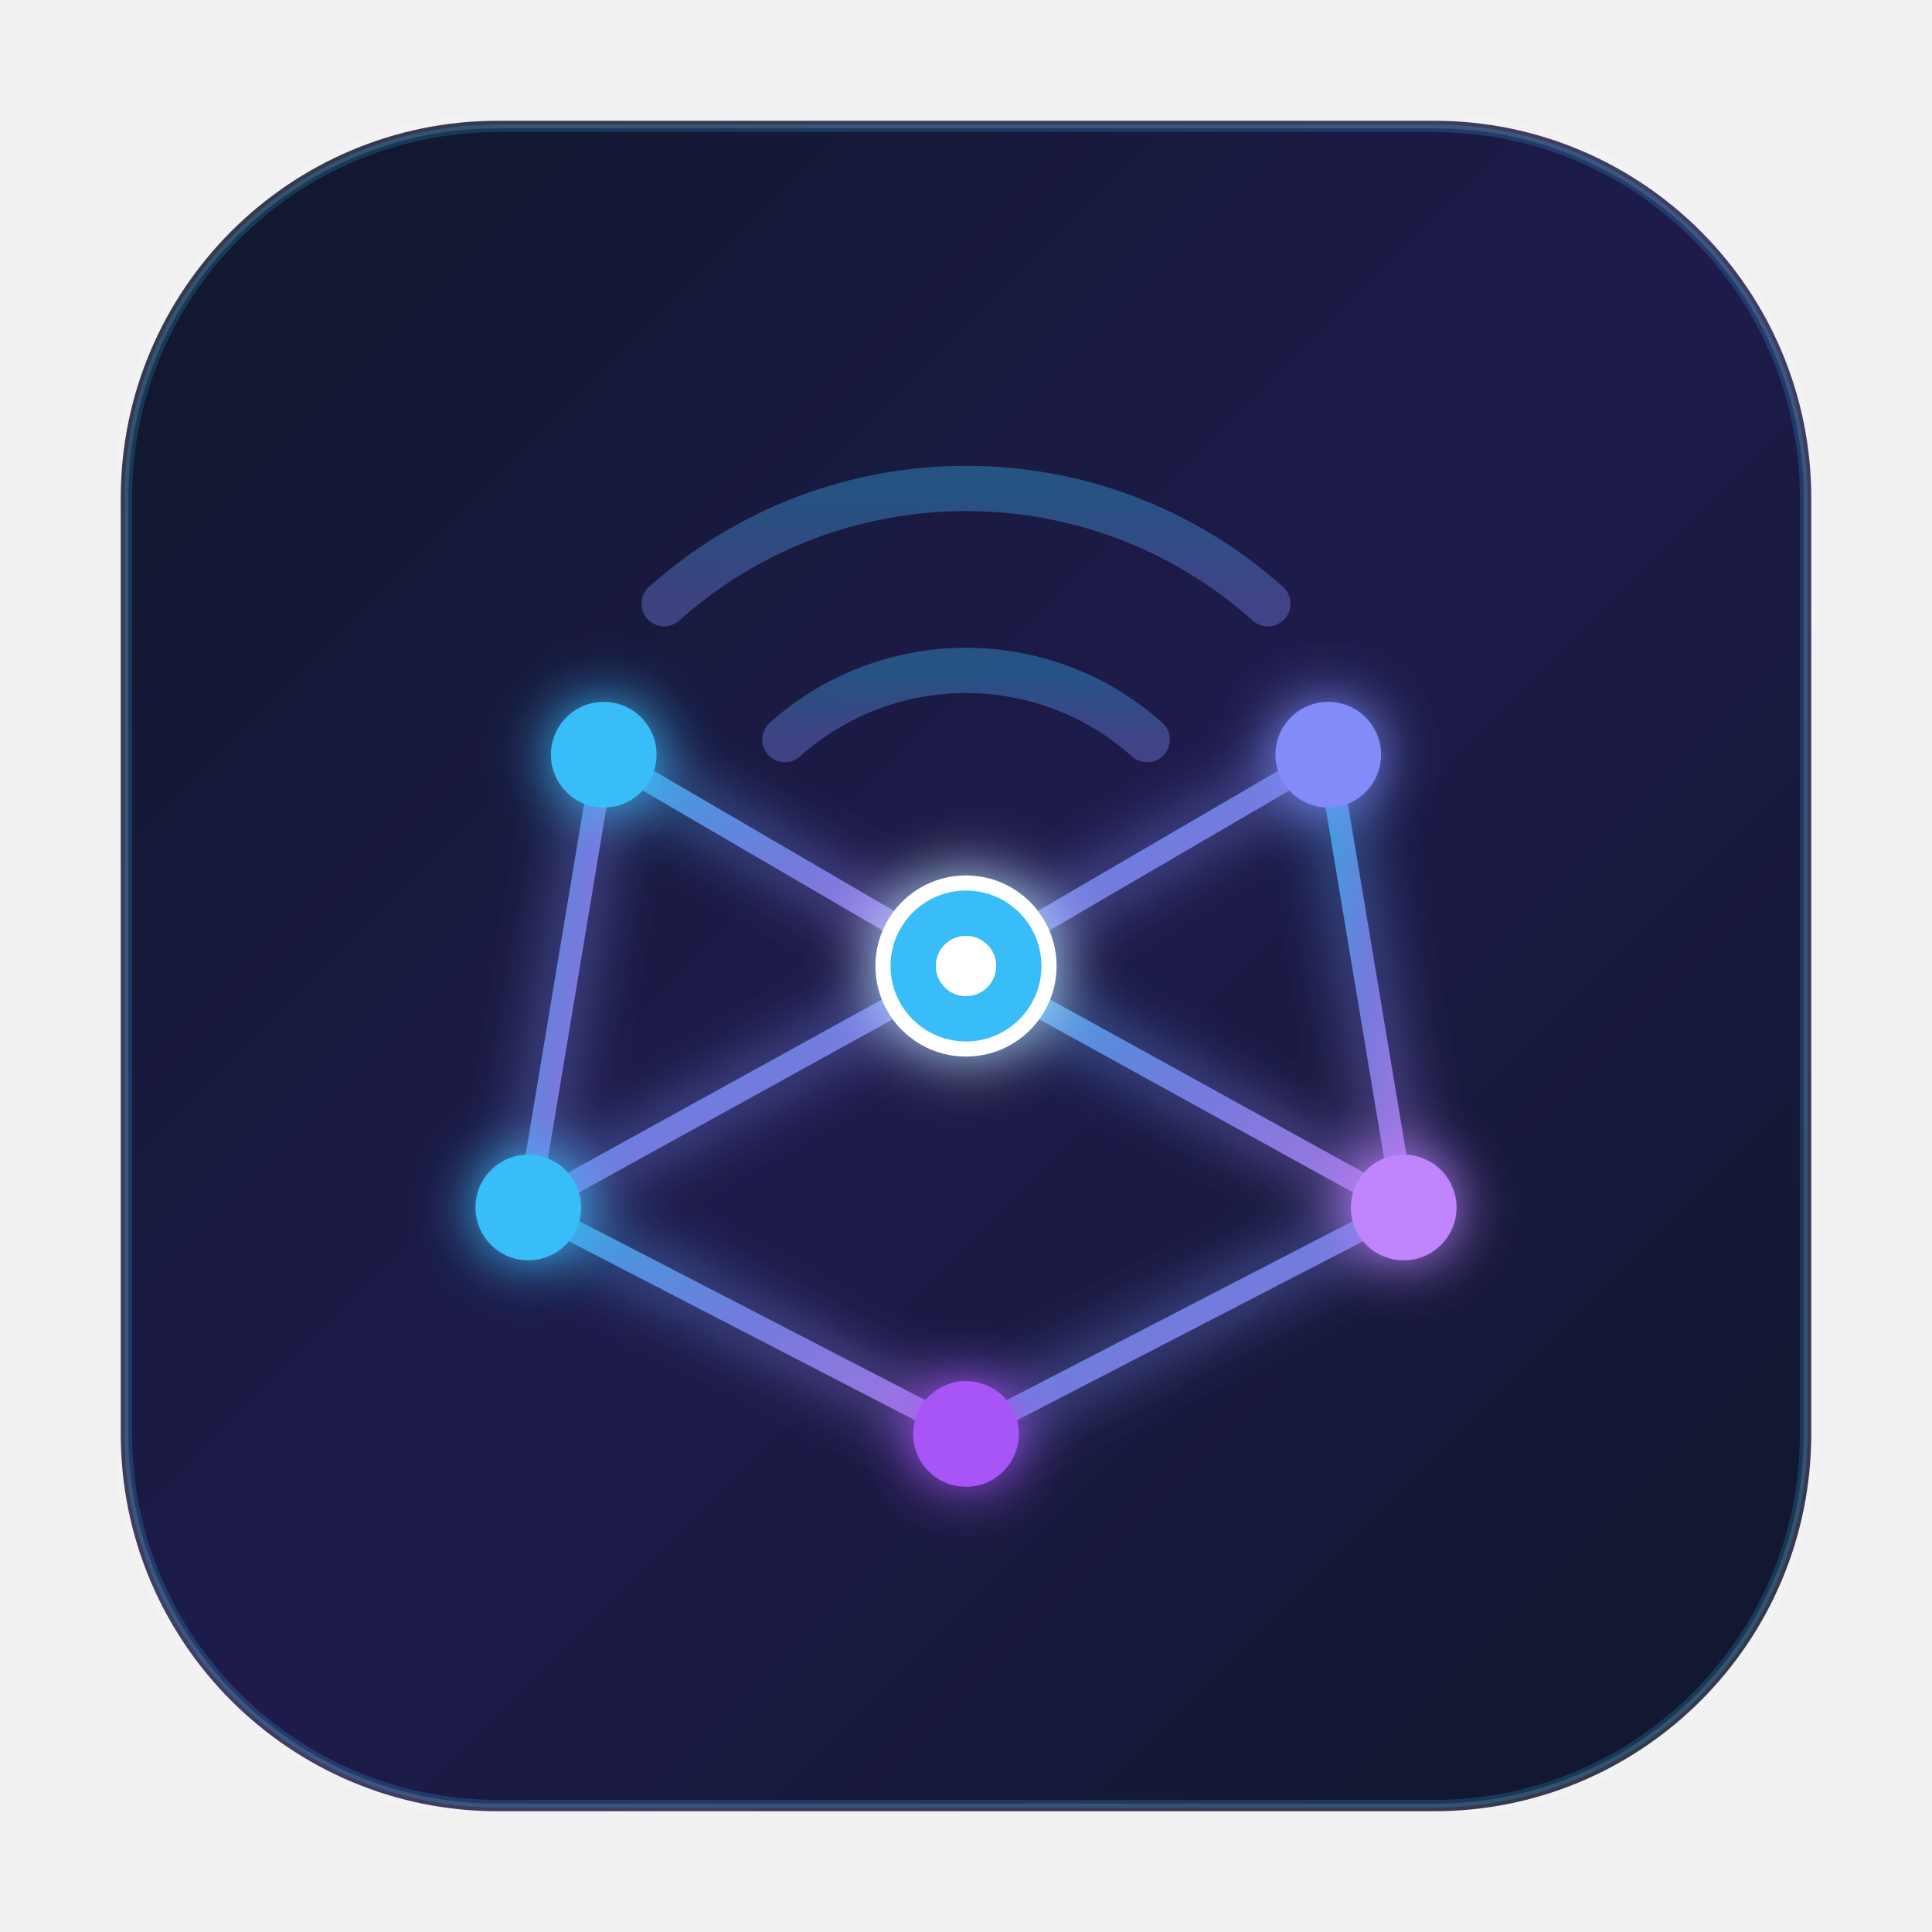
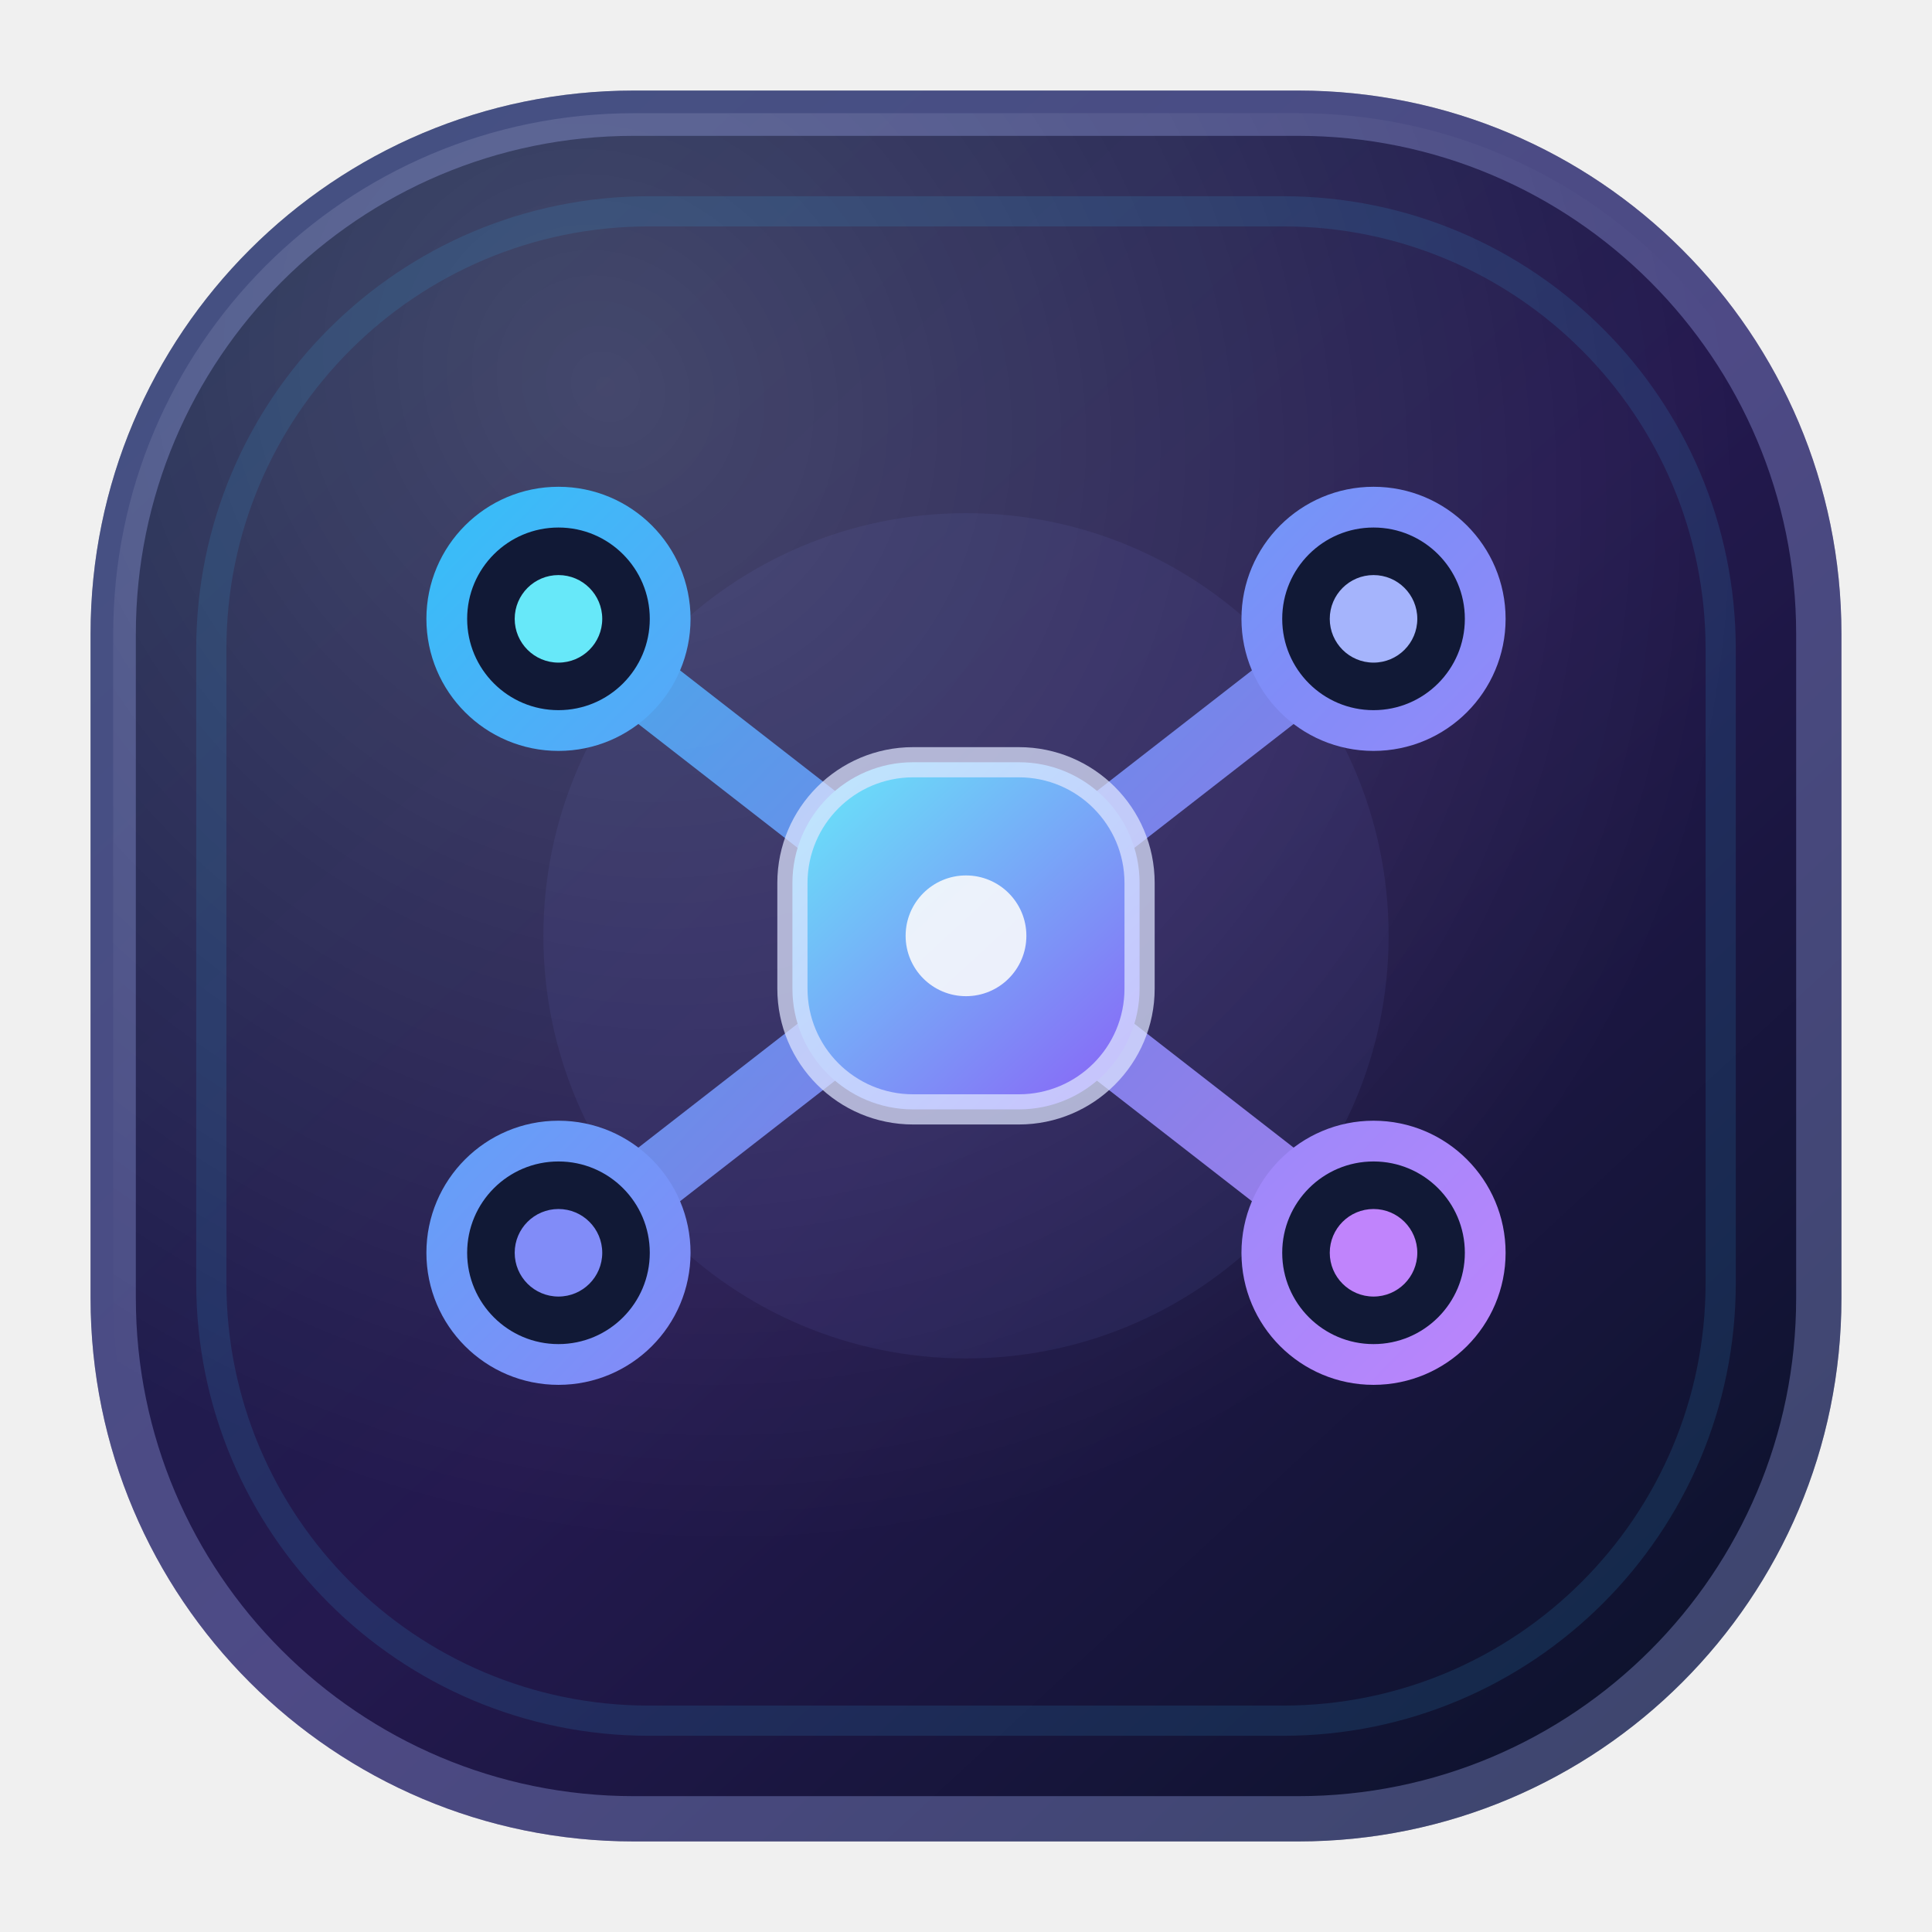
- <svg xmlns="http://www.w3.org/2000/svg" viewBox="0 0 512 512" width="100%" height="100%">
+ <svg xmlns="http://www.w3.org/2000/svg" viewBox="0 0 64 64" role="img" aria-labelledby="title desc">
  <defs>
-     <linearGradient id="bgGrad" x1="0%" y1="0%" x2="100%" y2="100%">
-       <stop offset="0%" stop-color="#0f172a" />
-       <stop offset="50%" stop-color="#1e1b4b" />
-       <stop offset="100%" stop-color="#0f172a" />
+     <linearGradient id="icon-bg" x1="8" y1="6" x2="57" y2="59" gradientUnits="userSpaceOnUse">
+       <stop stop-color="#17234a" />
+       <stop offset="0.52" stop-color="#24194f" />
+       <stop offset="1" stop-color="#0b122a" />
    </linearGradient>
-     <filter id="glow" x="-20%" y="-20%" width="140%" height="140%">
-       <feGaussianBlur stdDeviation="8" result="blur" />
-       <feComposite in="SourceGraphic" in2="blur" operator="over" />
-     </filter>
-     <linearGradient id="cyanPurple" x1="0%" y1="0%" x2="100%" y2="100%">
-       <stop offset="0%" stop-color="#38bdf8" />
-       <stop offset="50%" stop-color="#818cf8" />
-       <stop offset="100%" stop-color="#c084fc" />
+     <linearGradient id="icon-line" x1="16" y1="16" x2="49" y2="48" gradientUnits="userSpaceOnUse">
+       <stop stop-color="#38bdf8" />
+       <stop offset="0.52" stop-color="#818cf8" />
+       <stop offset="1" stop-color="#c084fc" />
    </linearGradient>
-     <linearGradient id="wifiGrad" x1="0%" y1="0%" x2="0%" y2="100%">
-       <stop offset="0%" stop-color="#38bdf8" />
-       <stop offset="100%" stop-color="#818cf8" />
+     <linearGradient id="icon-core" x1="27" y1="25" x2="38" y2="37" gradientUnits="userSpaceOnUse">
+       <stop stop-color="#67e8f9" />
+       <stop offset="1" stop-color="#8b5cf6" />
    </linearGradient>
+     <radialGradient id="icon-glass" cx="0" cy="0" r="1" gradientTransform="translate(20 13) rotate(48) scale(40 36)" gradientUnits="userSpaceOnUse">
+       <stop stop-color="#fff" stop-opacity=".18" />
+       <stop offset="1" stop-color="#fff" stop-opacity="0" />
+     </radialGradient>
  </defs>
-   <rect x="32" y="32" width="448" height="448" rx="100" fill="url(#bgGrad)" stroke="rgba(255, 255, 255, 0.15)" stroke-width="4" />
-   <rect x="34" y="34" width="444" height="444" rx="98" fill="none" stroke="rgba(56, 189, 248, 0.2)" stroke-width="2" />
-   <g stroke="url(#wifiGrad)" stroke-width="12" stroke-linecap="round" fill="none" opacity="0.35">
-     <path d="M 176 160 A 120 120 0 0 1 336 160" />
-     <path d="M 208 196 A 72 72 0 0 1 304 196" />
+   <rect x="3" y="3" width="58" height="58" rx="18" fill="url(#icon-bg)" />
+   <rect x="3.75" y="3.75" width="56.5" height="56.5" rx="17.25" fill="url(#icon-glass)" stroke="#a5b4fc" stroke-opacity=".32" stroke-width="1.5" />
+   <rect x="7" y="7" width="50" height="50" rx="14.5" fill="none" stroke="#38bdf8" stroke-opacity=".13" />
+   <circle cx="32" cy="31" r="14" fill="#818cf8" fill-opacity=".08" />
+   <g fill="none" stroke="url(#icon-line)" stroke-linecap="round" stroke-width="2.25" stroke-opacity=".9">
+     <path d="M18.5 20.5 32 31 45.5 20.5" />
+     <path d="M18.5 41.5 32 31 45.5 41.5" />
  </g>
-   <g stroke="url(#cyanPurple)" stroke-width="6" opacity="0.85" filter="url(#glow)">
-     <line x1="256" y1="256" x2="160" y2="200" />
-     <line x1="256" y1="256" x2="352" y2="200" />
-     <line x1="256" y1="256" x2="140" y2="320" />
-     <line x1="256" y1="256" x2="372" y2="320" />
-     <line x1="256" y1="256" x2="256" y2="380" />
-     <line x1="160" y1="200" x2="352" y2="200" stroke-dasharray="8 6" />
-     <line x1="160" y1="200" x2="140" y2="320" />
-     <line x1="352" y1="200" x2="372" y2="320" />
-     <line x1="140" y1="320" x2="256" y2="380" />
-     <line x1="372" y1="320" x2="256" y2="380" />
+   <g fill="#111936" stroke="url(#icon-line)" stroke-width="1.35">
+     <circle cx="18.5" cy="20.5" r="3.7" />
+     <circle cx="45.5" cy="20.5" r="3.7" />
+     <circle cx="18.5" cy="41.5" r="3.7" />
+     <circle cx="45.5" cy="41.5" r="3.7" />
  </g>
-   <g filter="url(#glow)">
-     <circle cx="160" cy="200" r="14" fill="#38bdf8" />
-     <circle cx="352" cy="200" r="14" fill="#818cf8" />
-     <circle cx="140" cy="320" r="14" fill="#38bdf8" />
-     <circle cx="372" cy="320" r="14" fill="#c084fc" />
-     <circle cx="256" cy="380" r="14" fill="#a855f7" />
-     <circle cx="256" cy="256" r="22" fill="#38bdf8" stroke="#ffffff" stroke-width="4" />
-     <circle cx="256" cy="256" r="8" fill="#ffffff" />
-   </g>
+   <circle cx="18.5" cy="20.5" r="1.45" fill="#67e8f9" />
+   <circle cx="45.5" cy="20.5" r="1.45" fill="#a5b4fc" />
+   <circle cx="18.5" cy="41.5" r="1.45" fill="#818cf8" />
+   <circle cx="45.5" cy="41.5" r="1.45" fill="#c084fc" />
+   <rect x="26.25" y="25.25" width="11.5" height="11.5" rx="4" fill="url(#icon-core)" stroke="#e0e7ff" stroke-opacity=".72" stroke-width="1" />
+   <circle cx="32" cy="31" r="2" fill="#f8fafc" fill-opacity=".9" />
</svg>
